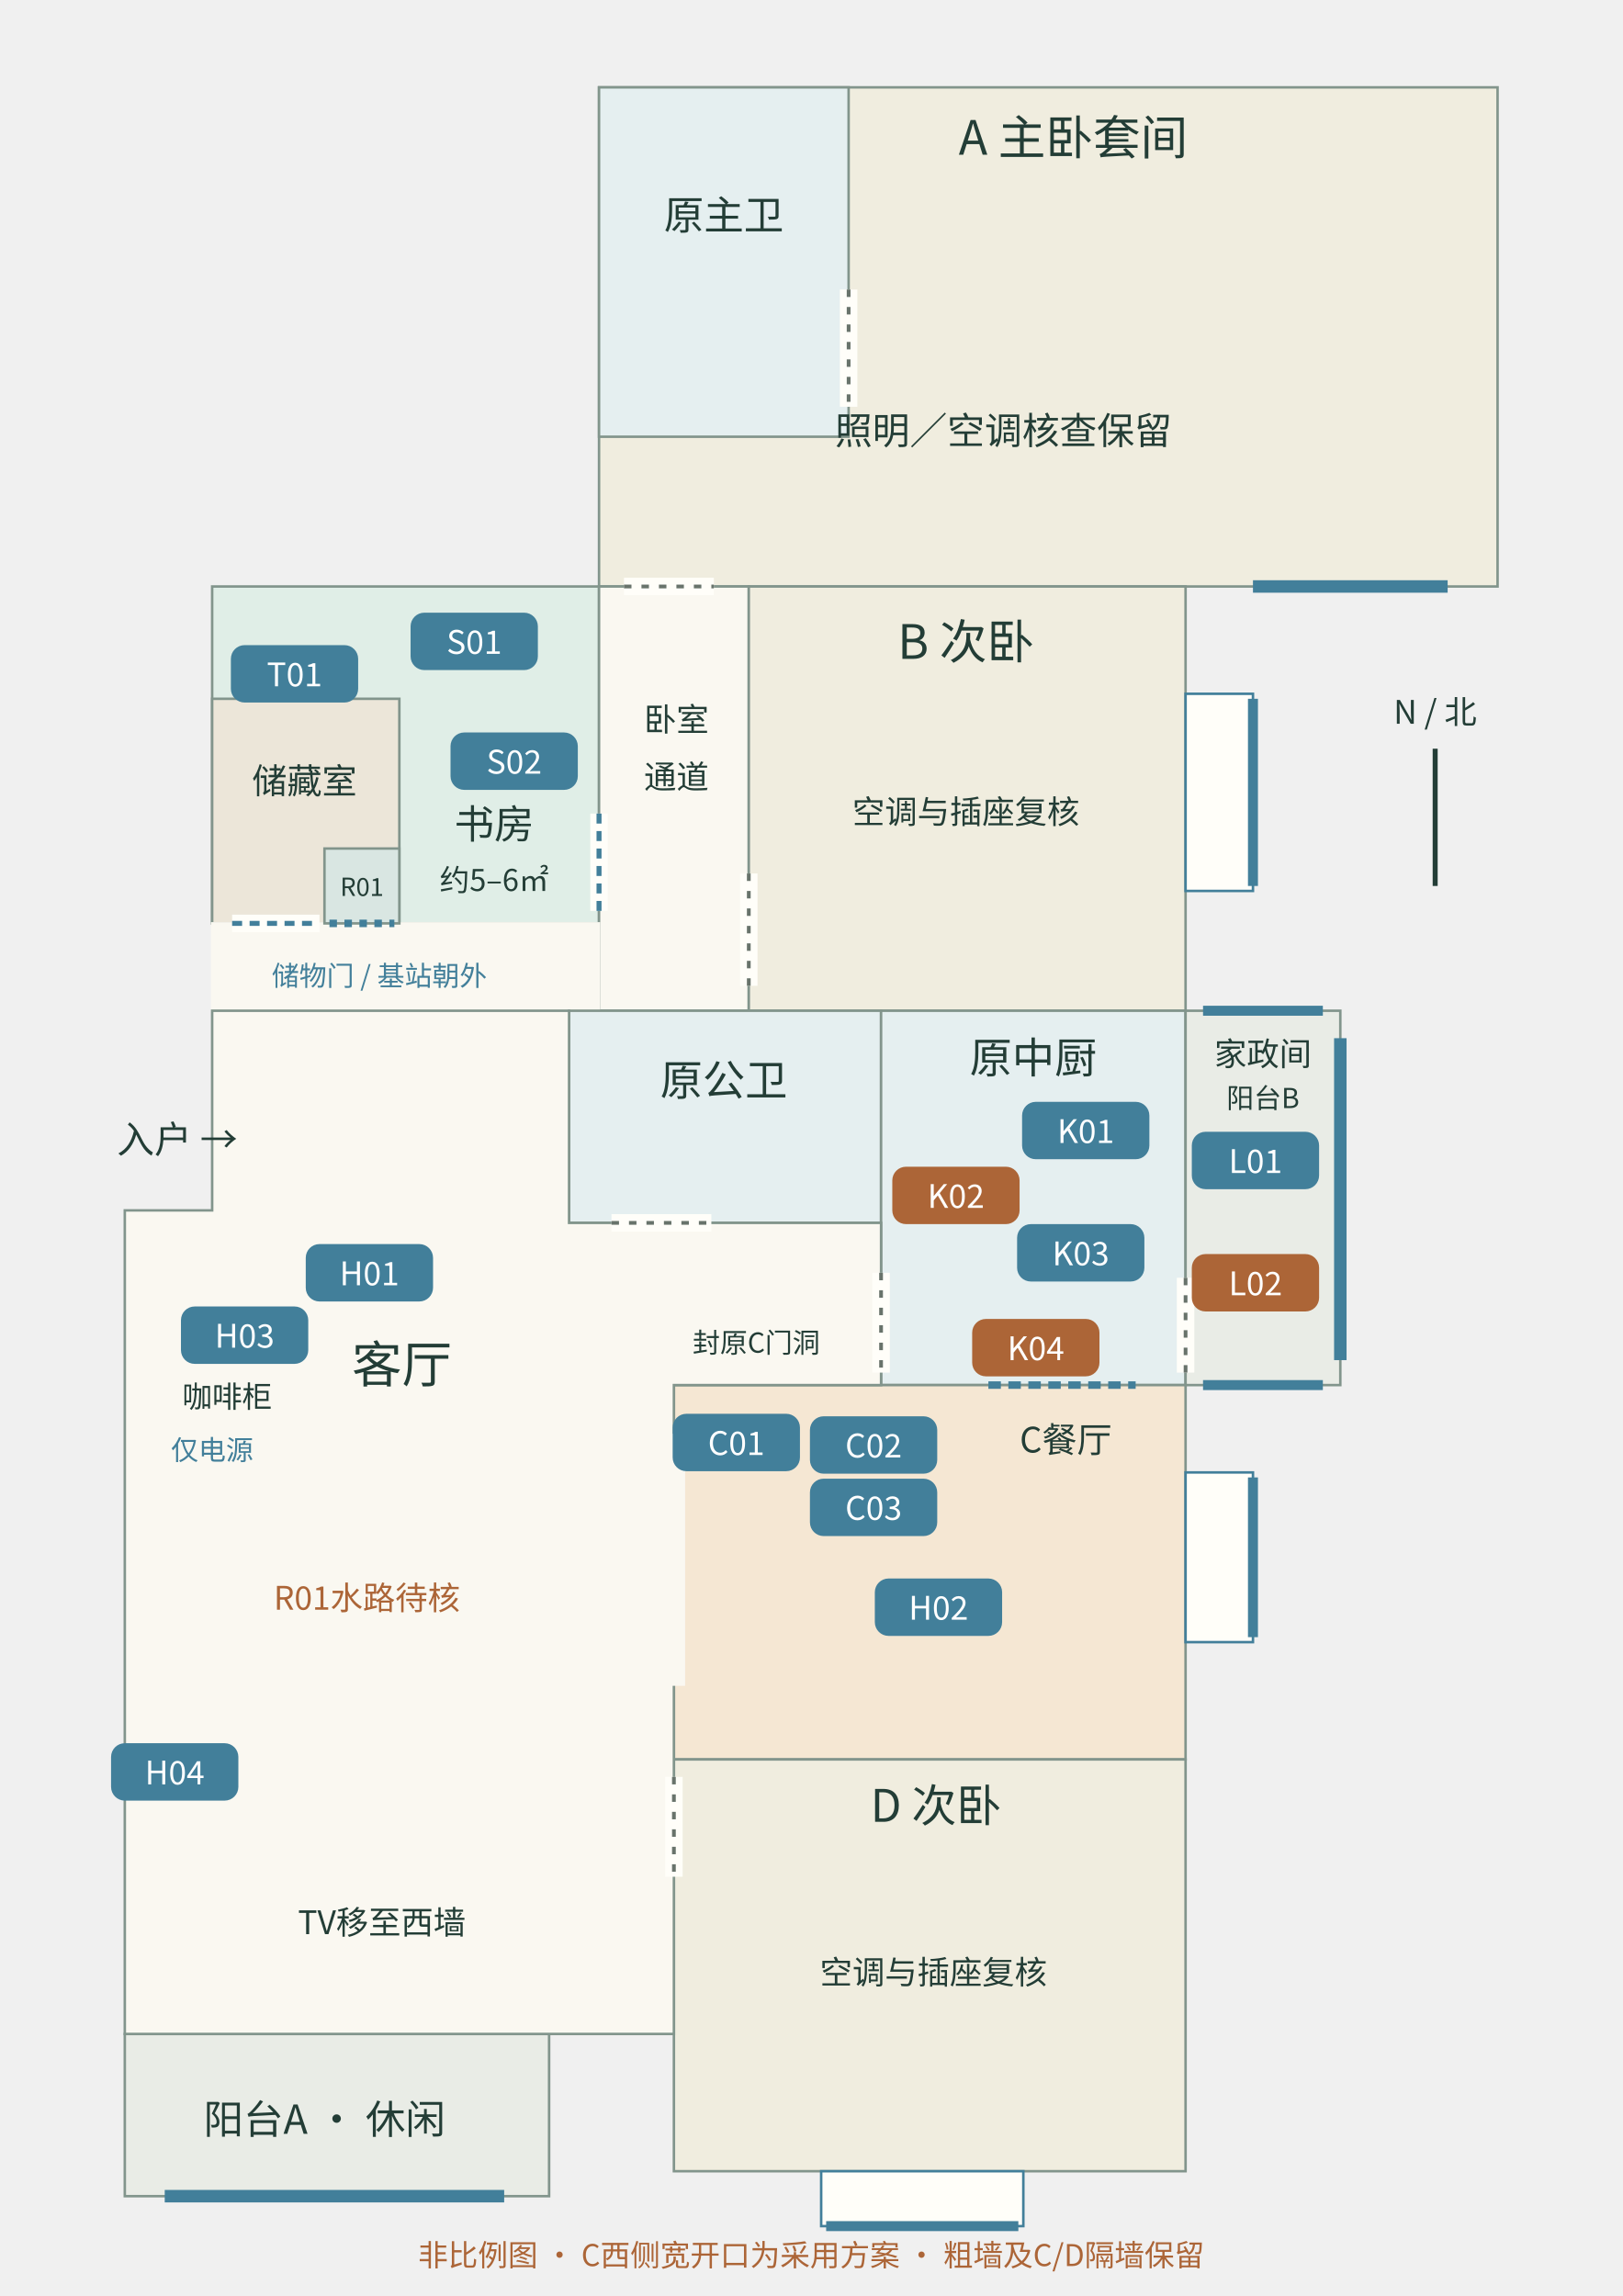
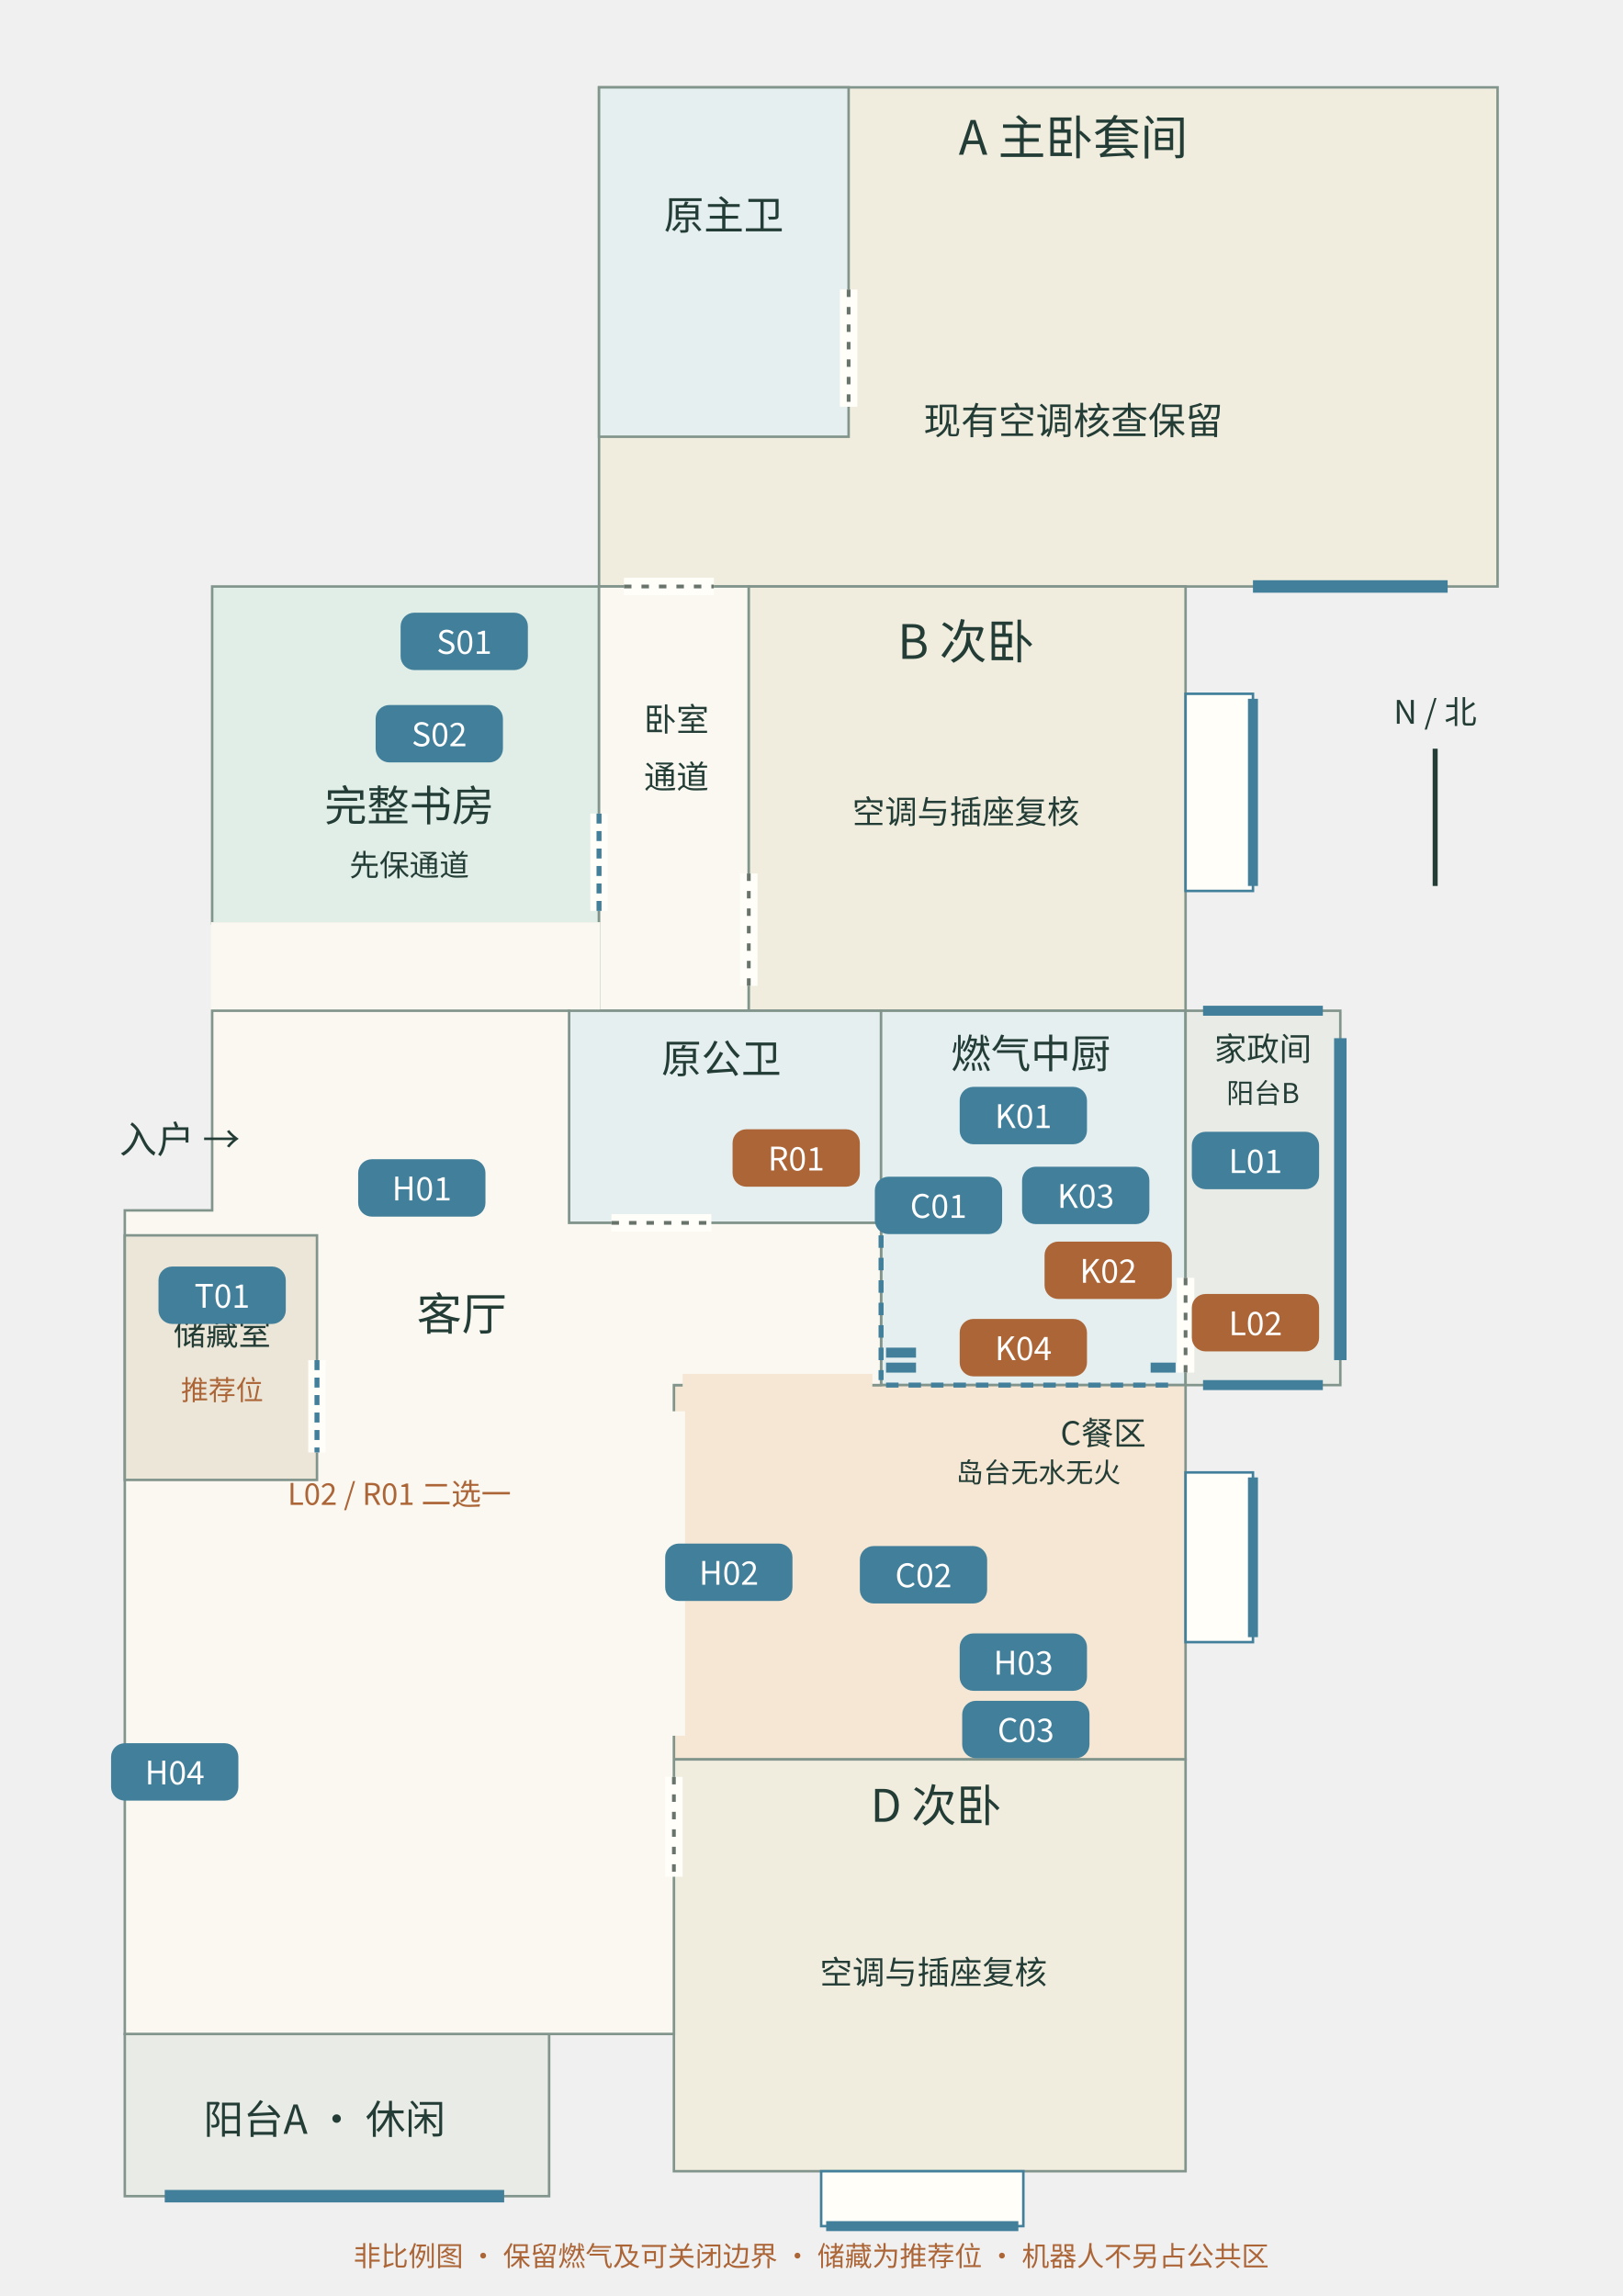
<svg xmlns="http://www.w3.org/2000/svg" viewBox="0 0 650 920" role="img" aria-labelledby="title desc">
  <defs>
    <marker id="arrow" markerWidth="7" markerHeight="7" refX="5" refY="3" orient="auto">
      <path d="M0,0 L6,3 L0,6" fill="#287361" />
    </marker>
  </defs>
  <g font-family="Microsoft YaHei, Noto Sans CJK SC, sans-serif">
    <rect x="240" y="35" width="360" height="200" rx="0" fill="#f0eddf" stroke="#82958c" />
    <rect x="240" y="35" width="100" height="140" rx="0" fill="#e5eff0" stroke="#82958c" />
    <rect x="85" y="235" width="155" height="135" rx="0" fill="#e0eee7" stroke="#82958c" />
-     <rect x="85" y="280" width="75" height="90" rx="0" fill="#ece6d9" stroke="#82958c" />
    <rect x="240" y="235" width="60" height="170" rx="0" fill="#faf8f1" stroke="#82958c" />
    <rect x="85" y="370" width="155" height="35" rx="0" fill="#faf8f1" stroke="#faf8f1" />
    <rect x="300" y="235" width="175" height="170" rx="0" fill="#f0eddf" stroke="#82958c" />
    <rect x="228" y="405" width="125" height="85" rx="0" fill="#e5eff0" stroke="#82958c" />
    <rect x="353" y="405" width="122" height="150" rx="0" fill="#e5eff0" stroke="#82958c" />
    <rect x="475" y="405" width="62" height="150" rx="0" fill="#e9ece6" stroke="#82958c" />
    <rect x="270" y="555" width="205" height="150" rx="0" fill="#f5e7d3" stroke="#82958c" />
    <rect x="270" y="705" width="205" height="165" rx="0" fill="#f0eddf" stroke="#82958c" />
    <rect x="50" y="815" width="170" height="65" rx="0" fill="#e9ece6" stroke="#82958c" />
    <path d="M85 405H228V490H353V555H270V815H50V485H85Z" fill="#faf8f1" stroke="#82958c" />
+     <rect x="50" y="495" width="77" height="98" rx="0" fill="#ece6d9" stroke="#82958c" />
+     <rect x="266" y="566" width="8" height="129" rx="0" fill="#faf8f1" stroke="#faf8f1" />
+     <rect x="274" y="551" width="75" height="8" rx="0" fill="#f5e7d3" stroke="#f5e7d3" />
+     <line x1="353" y1="495" x2="353" y2="553" stroke="#427f9a" stroke-width="2" stroke-dasharray="5 4" />
+     <line x1="355" y1="555" x2="470" y2="555" stroke="#427f9a" stroke-width="2" stroke-dasharray="5 4" />
+     <line x1="355" y1="548" x2="367" y2="548" stroke="#427f9a" stroke-width="4" stroke-dasharray="" />
+     <line x1="355" y1="542" x2="367" y2="542" stroke="#427f9a" stroke-width="4" stroke-dasharray="" />
+     <line x1="461" y1="548" x2="471" y2="548" stroke="#427f9a" stroke-width="4" stroke-dasharray="" />
    <text x="430" y="62" font-size="19" fill="#233d36" text-anchor="middle">A 主卧套间</text>
    <text x="290" y="92" font-size="16" fill="#233d36" text-anchor="middle">原主卫</text>
    <text x="387" y="264" font-size="19" fill="#233d36" text-anchor="middle">B 次卧</text>
-     <text x="198" y="336" font-size="16" fill="#233d36" text-anchor="middle">书房</text>
-     <text x="198" y="357" font-size="12" fill="#233d36" text-anchor="middle">约5–6㎡</text>
-     <text x="122" y="318" font-size="14" fill="#233d36" text-anchor="middle">储藏室</text>
+     <text x="164" y="329" font-size="17" fill="#233d36" text-anchor="middle">完整书房</text>
+     <text x="164" y="351" font-size="12" fill="#233d36" text-anchor="middle">先保通道</text>
    <text x="271" y="293" font-size="13" fill="#233d36" text-anchor="middle">卧室</text>
    <text x="271" y="316" font-size="13" fill="#233d36" text-anchor="middle">通道</text>
-     <text x="290" y="439" font-size="17" fill="#233d36" text-anchor="middle">原公卫</text>
-     <text x="414" y="430" font-size="17" fill="#233d36" text-anchor="middle">原中厨</text>
-     <text x="506" y="427" font-size="13" fill="#233d36" text-anchor="middle">家政间</text>
-     <text x="506" y="444" font-size="11" fill="#233d36" text-anchor="middle">阳台B</text>
-     <text x="427" y="582" font-size="14" fill="#233d36" text-anchor="middle">C餐厅</text>
+     <text x="289" y="430" font-size="16" fill="#233d36" text-anchor="middle">原公卫</text>
+     <text x="413" y="428" font-size="16" fill="#233d36" text-anchor="middle">燃气中厨</text>
+     <text x="506" y="425" font-size="13" fill="#233d36" text-anchor="middle">家政间</text>
+     <text x="506" y="442" font-size="11" fill="#233d36" text-anchor="middle">阳台B</text>
+     <text x="442" y="579" font-size="13" fill="#233d36" text-anchor="middle">C餐区</text>
    <text x="375" y="730" font-size="18" fill="#233d36" text-anchor="middle">D 次卧</text>
-     <text x="161" y="554" font-size="20" fill="#233d36" text-anchor="middle">客厅</text>
+     <text x="185" y="533" font-size="18" fill="#233d36" text-anchor="middle">客厅</text>
+     <text x="89" y="539" font-size="13" fill="#233d36" text-anchor="middle">储藏室</text>
+     <text x="89" y="561" font-size="11" fill="#ac6537" text-anchor="middle">推荐位</text>
    <text x="130" y="855" font-size="16" fill="#233d36" text-anchor="middle">阳台A · 休闲</text>
-     <text x="71" y="462" font-size="15" fill="#233d36" text-anchor="middle">入户 →</text>
+     <text x="72" y="462" font-size="15" fill="#233d36" text-anchor="middle">入户 →</text>
    <line x1="502" y1="235" x2="580" y2="235" stroke="#427f9a" stroke-width="5" stroke-dasharray="" />
    <rect x="475" y="278" width="27" height="79" rx="0" fill="#fffef9" stroke="#427f9a" />
    <line x1="502" y1="280" x2="502" y2="355" stroke="#427f9a" stroke-width="4" stroke-dasharray="" />
    <rect x="475" y="590" width="27" height="68" rx="0" fill="#fffef9" stroke="#427f9a" />
    <line x1="502" y1="592" x2="502" y2="656" stroke="#427f9a" stroke-width="4" stroke-dasharray="" />
    <rect x="329" y="870" width="81" height="22" rx="0" fill="#fffef9" stroke="#427f9a" />
    <line x1="331" y1="892" x2="408" y2="892" stroke="#427f9a" stroke-width="4" stroke-dasharray="" />
    <line x1="537" y1="416" x2="537" y2="545" stroke="#427f9a" stroke-width="5" stroke-dasharray="" />
    <line x1="482" y1="405" x2="530" y2="405" stroke="#427f9a" stroke-width="4" stroke-dasharray="" />
    <line x1="482" y1="555" x2="530" y2="555" stroke="#427f9a" stroke-width="4" stroke-dasharray="" />
    <line x1="66" y1="880" x2="202" y2="880" stroke="#427f9a" stroke-width="5" stroke-dasharray="" />
    <line x1="575" y1="355" x2="575" y2="300" stroke="#233d36" stroke-width="2" stroke-dasharray="" />
    <text x="575" y="290" font-size="13" fill="#233d36" text-anchor="middle">N / 北</text>
    <line x1="250" y1="235" x2="286" y2="235" stroke="#fffef9" stroke-width="7" stroke-dasharray="" />
    <line x1="250" y1="235" x2="286" y2="235" stroke="#68736b" stroke-width="1.5" stroke-dasharray="3 4" />
    <line x1="340" y1="116" x2="340" y2="163" stroke="#fffef9" stroke-width="7" stroke-dasharray="" />
    <line x1="340" y1="116" x2="340" y2="163" stroke="#68736b" stroke-width="1.5" stroke-dasharray="3 4" />
    <line x1="300" y1="350" x2="300" y2="395" stroke="#fffef9" stroke-width="7" stroke-dasharray="" />
    <line x1="300" y1="350" x2="300" y2="395" stroke="#68736b" stroke-width="1.5" stroke-dasharray="3 4" />
    <line x1="245" y1="490" x2="285" y2="490" stroke="#fffef9" stroke-width="7" stroke-dasharray="" />
    <line x1="245" y1="490" x2="285" y2="490" stroke="#68736b" stroke-width="1.5" stroke-dasharray="3 4" />
-     <line x1="353" y1="510" x2="353" y2="550" stroke="#fffef9" stroke-width="7" stroke-dasharray="" />
-     <line x1="353" y1="510" x2="353" y2="550" stroke="#68736b" stroke-width="1.5" stroke-dasharray="3 4" />
    <line x1="475" y1="512" x2="475" y2="550" stroke="#fffef9" stroke-width="7" stroke-dasharray="" />
    <line x1="475" y1="512" x2="475" y2="550" stroke="#68736b" stroke-width="1.5" stroke-dasharray="3 4" />
    <line x1="270" y1="712" x2="270" y2="752" stroke="#fffef9" stroke-width="7" stroke-dasharray="" />
    <line x1="270" y1="712" x2="270" y2="752" stroke="#68736b" stroke-width="1.5" stroke-dasharray="3 4" />
-     <line x1="93" y1="370" x2="128" y2="370" stroke="#fffef9" stroke-width="7" stroke-dasharray="" />
-     <line x1="93" y1="370" x2="128" y2="370" stroke="#427f9a" stroke-width="2" stroke-dasharray="4 3" />
+     <line x1="127" y1="545" x2="127" y2="582" stroke="#fffef9" stroke-width="7" stroke-dasharray="" />
+     <line x1="127" y1="545" x2="127" y2="582" stroke="#427f9a" stroke-width="2" stroke-dasharray="4 3" />
    <line x1="240" y1="326" x2="240" y2="365" stroke="#fffef9" stroke-width="7" stroke-dasharray="" />
    <line x1="240" y1="326" x2="240" y2="365" stroke="#427f9a" stroke-width="2" stroke-dasharray="4 3" />
-     <text x="303" y="542" font-size="11" fill="#233d36" text-anchor="middle">封原C门洞</text>
-     <rect x="130" y="340" width="30" height="30" rx="0" fill="#d9e6e2" stroke="#82958c" />
-     <text x="145" y="359" font-size="10" fill="#233d36" text-anchor="middle">R01</text>
-     <line x1="132" y1="370" x2="158" y2="370" stroke="#427f9a" stroke-width="3" stroke-dasharray="3 3" />
-     <text x="152" y="395" font-size="11" fill="#427f9a" text-anchor="middle">储物门 / 基站朝外</text>
-     <rect x="266" y="575" width="8" height="100" rx="0" fill="#faf8f1" stroke="#faf8f1" />
-     <line x1="396" y1="555" x2="455" y2="555" stroke="#427f9a" stroke-width="3" stroke-dasharray="5 3" />
-     <rect x="410" y="442" width="50" height="22" rx="5" fill="#427f9a" stroke="#427f9a" />
-     <text x="435" y="458" font-size="13" fill="#fff" text-anchor="middle">K01</text>
-     <rect x="358" y="468" width="50" height="22" rx="5" fill="#ac6537" stroke="#ac6537" />
-     <text x="383" y="484" font-size="13" fill="#fff" text-anchor="middle">K02</text>
-     <rect x="408" y="491" width="50" height="22" rx="5" fill="#427f9a" stroke="#427f9a" />
-     <text x="433" y="507" font-size="13" fill="#fff" text-anchor="middle">K03</text>
-     <rect x="390" y="529" width="50" height="22" rx="5" fill="#ac6537" stroke="#ac6537" />
-     <text x="415" y="545" font-size="13" fill="#fff" text-anchor="middle">K04</text>
+     <rect x="385" y="436" width="50" height="22" rx="5" fill="#427f9a" stroke="#427f9a" />
+     <text x="410" y="452" font-size="13" fill="#fff" text-anchor="middle">K01</text>
+     <rect x="419" y="498" width="50" height="22" rx="5" fill="#ac6537" stroke="#ac6537" />
+     <text x="444" y="514" font-size="13" fill="#fff" text-anchor="middle">K02</text>
+     <rect x="410" y="468" width="50" height="22" rx="5" fill="#427f9a" stroke="#427f9a" />
+     <text x="435" y="484" font-size="13" fill="#fff" text-anchor="middle">K03</text>
+     <rect x="385" y="529" width="50" height="22" rx="5" fill="#ac6537" stroke="#ac6537" />
+     <text x="410" y="545" font-size="13" fill="#fff" text-anchor="middle">K04</text>
    <rect x="478" y="454" width="50" height="22" rx="5" fill="#427f9a" stroke="#427f9a" />
    <text x="503" y="470" font-size="13" fill="#fff" text-anchor="middle">L01</text>
-     <rect x="478" y="503" width="50" height="22" rx="5" fill="#ac6537" stroke="#ac6537" />
-     <text x="503" y="519" font-size="13" fill="#fff" text-anchor="middle">L02</text>
-     <rect x="270" y="567" width="50" height="22" rx="5" fill="#427f9a" stroke="#427f9a" />
-     <text x="295" y="583" font-size="13" fill="#fff" text-anchor="middle">C01</text>
-     <rect x="325" y="568" width="50" height="22" rx="5" fill="#427f9a" stroke="#427f9a" />
-     <text x="350" y="584" font-size="13" fill="#fff" text-anchor="middle">C02</text>
-     <rect x="325" y="593" width="50" height="22" rx="5" fill="#427f9a" stroke="#427f9a" />
-     <text x="350" y="609" font-size="13" fill="#fff" text-anchor="middle">C03</text>
-     <rect x="165" y="246" width="50" height="22" rx="5" fill="#427f9a" stroke="#427f9a" />
-     <text x="190" y="262" font-size="13" fill="#fff" text-anchor="middle">S01</text>
-     <rect x="181" y="294" width="50" height="22" rx="5" fill="#427f9a" stroke="#427f9a" />
-     <text x="206" y="310" font-size="13" fill="#fff" text-anchor="middle">S02</text>
-     <rect x="123" y="499" width="50" height="22" rx="5" fill="#427f9a" stroke="#427f9a" />
-     <text x="148" y="515" font-size="13" fill="#fff" text-anchor="middle">H01</text>
-     <rect x="351" y="633" width="50" height="22" rx="5" fill="#427f9a" stroke="#427f9a" />
-     <text x="376" y="649" font-size="13" fill="#fff" text-anchor="middle">H02</text>
-     <rect x="73" y="524" width="50" height="22" rx="5" fill="#427f9a" stroke="#427f9a" />
-     <text x="98" y="540" font-size="13" fill="#fff" text-anchor="middle">H03</text>
-     <text x="91" y="564" font-size="12" fill="#233d36" text-anchor="middle">咖啡柜</text>
-     <text x="85" y="585" font-size="11" fill="#427f9a" text-anchor="middle">仅电源</text>
+     <rect x="478" y="519" width="50" height="22" rx="5" fill="#ac6537" stroke="#ac6537" />
+     <text x="503" y="535" font-size="13" fill="#fff" text-anchor="middle">L02</text>
+     <rect x="294" y="453" width="50" height="22" rx="5" fill="#ac6537" stroke="#ac6537" />
+     <text x="319" y="469" font-size="13" fill="#fff" text-anchor="middle">R01</text>
+     <rect x="351" y="472" width="50" height="22" rx="5" fill="#427f9a" stroke="#427f9a" />
+     <text x="376" y="488" font-size="13" fill="#fff" text-anchor="middle">C01</text>
+     <rect x="345" y="620" width="50" height="22" rx="5" fill="#427f9a" stroke="#427f9a" />
+     <text x="370" y="636" font-size="13" fill="#fff" text-anchor="middle">C02</text>
+     <rect x="386" y="682" width="50" height="22" rx="5" fill="#427f9a" stroke="#427f9a" />
+     <text x="411" y="698" font-size="13" fill="#fff" text-anchor="middle">C03</text>
+     <rect x="161" y="246" width="50" height="22" rx="5" fill="#427f9a" stroke="#427f9a" />
+     <text x="186" y="262" font-size="13" fill="#fff" text-anchor="middle">S01</text>
+     <rect x="151" y="283" width="50" height="22" rx="5" fill="#427f9a" stroke="#427f9a" />
+     <text x="176" y="299" font-size="13" fill="#fff" text-anchor="middle">S02</text>
+     <rect x="144" y="465" width="50" height="22" rx="5" fill="#427f9a" stroke="#427f9a" />
+     <text x="169" y="481" font-size="13" fill="#fff" text-anchor="middle">H01</text>
+     <rect x="267" y="619" width="50" height="22" rx="5" fill="#427f9a" stroke="#427f9a" />
+     <text x="292" y="635" font-size="13" fill="#fff" text-anchor="middle">H02</text>
+     <rect x="385" y="655" width="50" height="22" rx="5" fill="#427f9a" stroke="#427f9a" />
+     <text x="410" y="671" font-size="13" fill="#fff" text-anchor="middle">H03</text>
    <rect x="45" y="699" width="50" height="22" rx="5" fill="#427f9a" stroke="#427f9a" />
    <text x="70" y="715" font-size="13" fill="#fff" text-anchor="middle">H04</text>
-     <rect x="93" y="259" width="50" height="22" rx="5" fill="#427f9a" stroke="#427f9a" />
-     <text x="118" y="275" font-size="13" fill="#fff" text-anchor="middle">T01</text>
-     <text x="402" y="178" font-size="15" fill="#233d36" text-anchor="middle">照明／空调核查保留</text>
+     <rect x="64" y="508" width="50" height="22" rx="5" fill="#427f9a" stroke="#427f9a" />
+     <text x="89" y="524" font-size="13" fill="#fff" text-anchor="middle">T01</text>
+     <text x="430" y="174" font-size="15" fill="#233d36" text-anchor="middle">现有空调核查保留</text>
    <text x="387" y="330" font-size="13" fill="#233d36" text-anchor="middle">空调与插座复核</text>
    <text x="374" y="795" font-size="13" fill="#233d36" text-anchor="middle">空调与插座复核</text>
-     <text x="147" y="645" font-size="13" fill="#ac6537" text-anchor="middle">R01水路待核</text>
-     <text x="153" y="775" font-size="13" fill="#233d36" text-anchor="middle">TV移至西墙</text>
-     <text x="325" y="908" font-size="12" fill="#ac6537" text-anchor="middle">非比例图 · C西侧宽开口为采用方案 · 粗墙及C/D隔墙保留</text>
+     <text x="160" y="603" font-size="12" fill="#ac6537" text-anchor="middle">L02 / R01 二选一</text>
+     <text x="416" y="594" font-size="11" fill="#233d36" text-anchor="middle">岛台无水无火</text>
+     <text x="325" y="908" font-size="11" fill="#ac6537" text-anchor="middle">非比例图 · 保留燃气及可关闭边界 · 储藏为推荐位 · 机器人不另占公共区</text>
  </g>
</svg>
